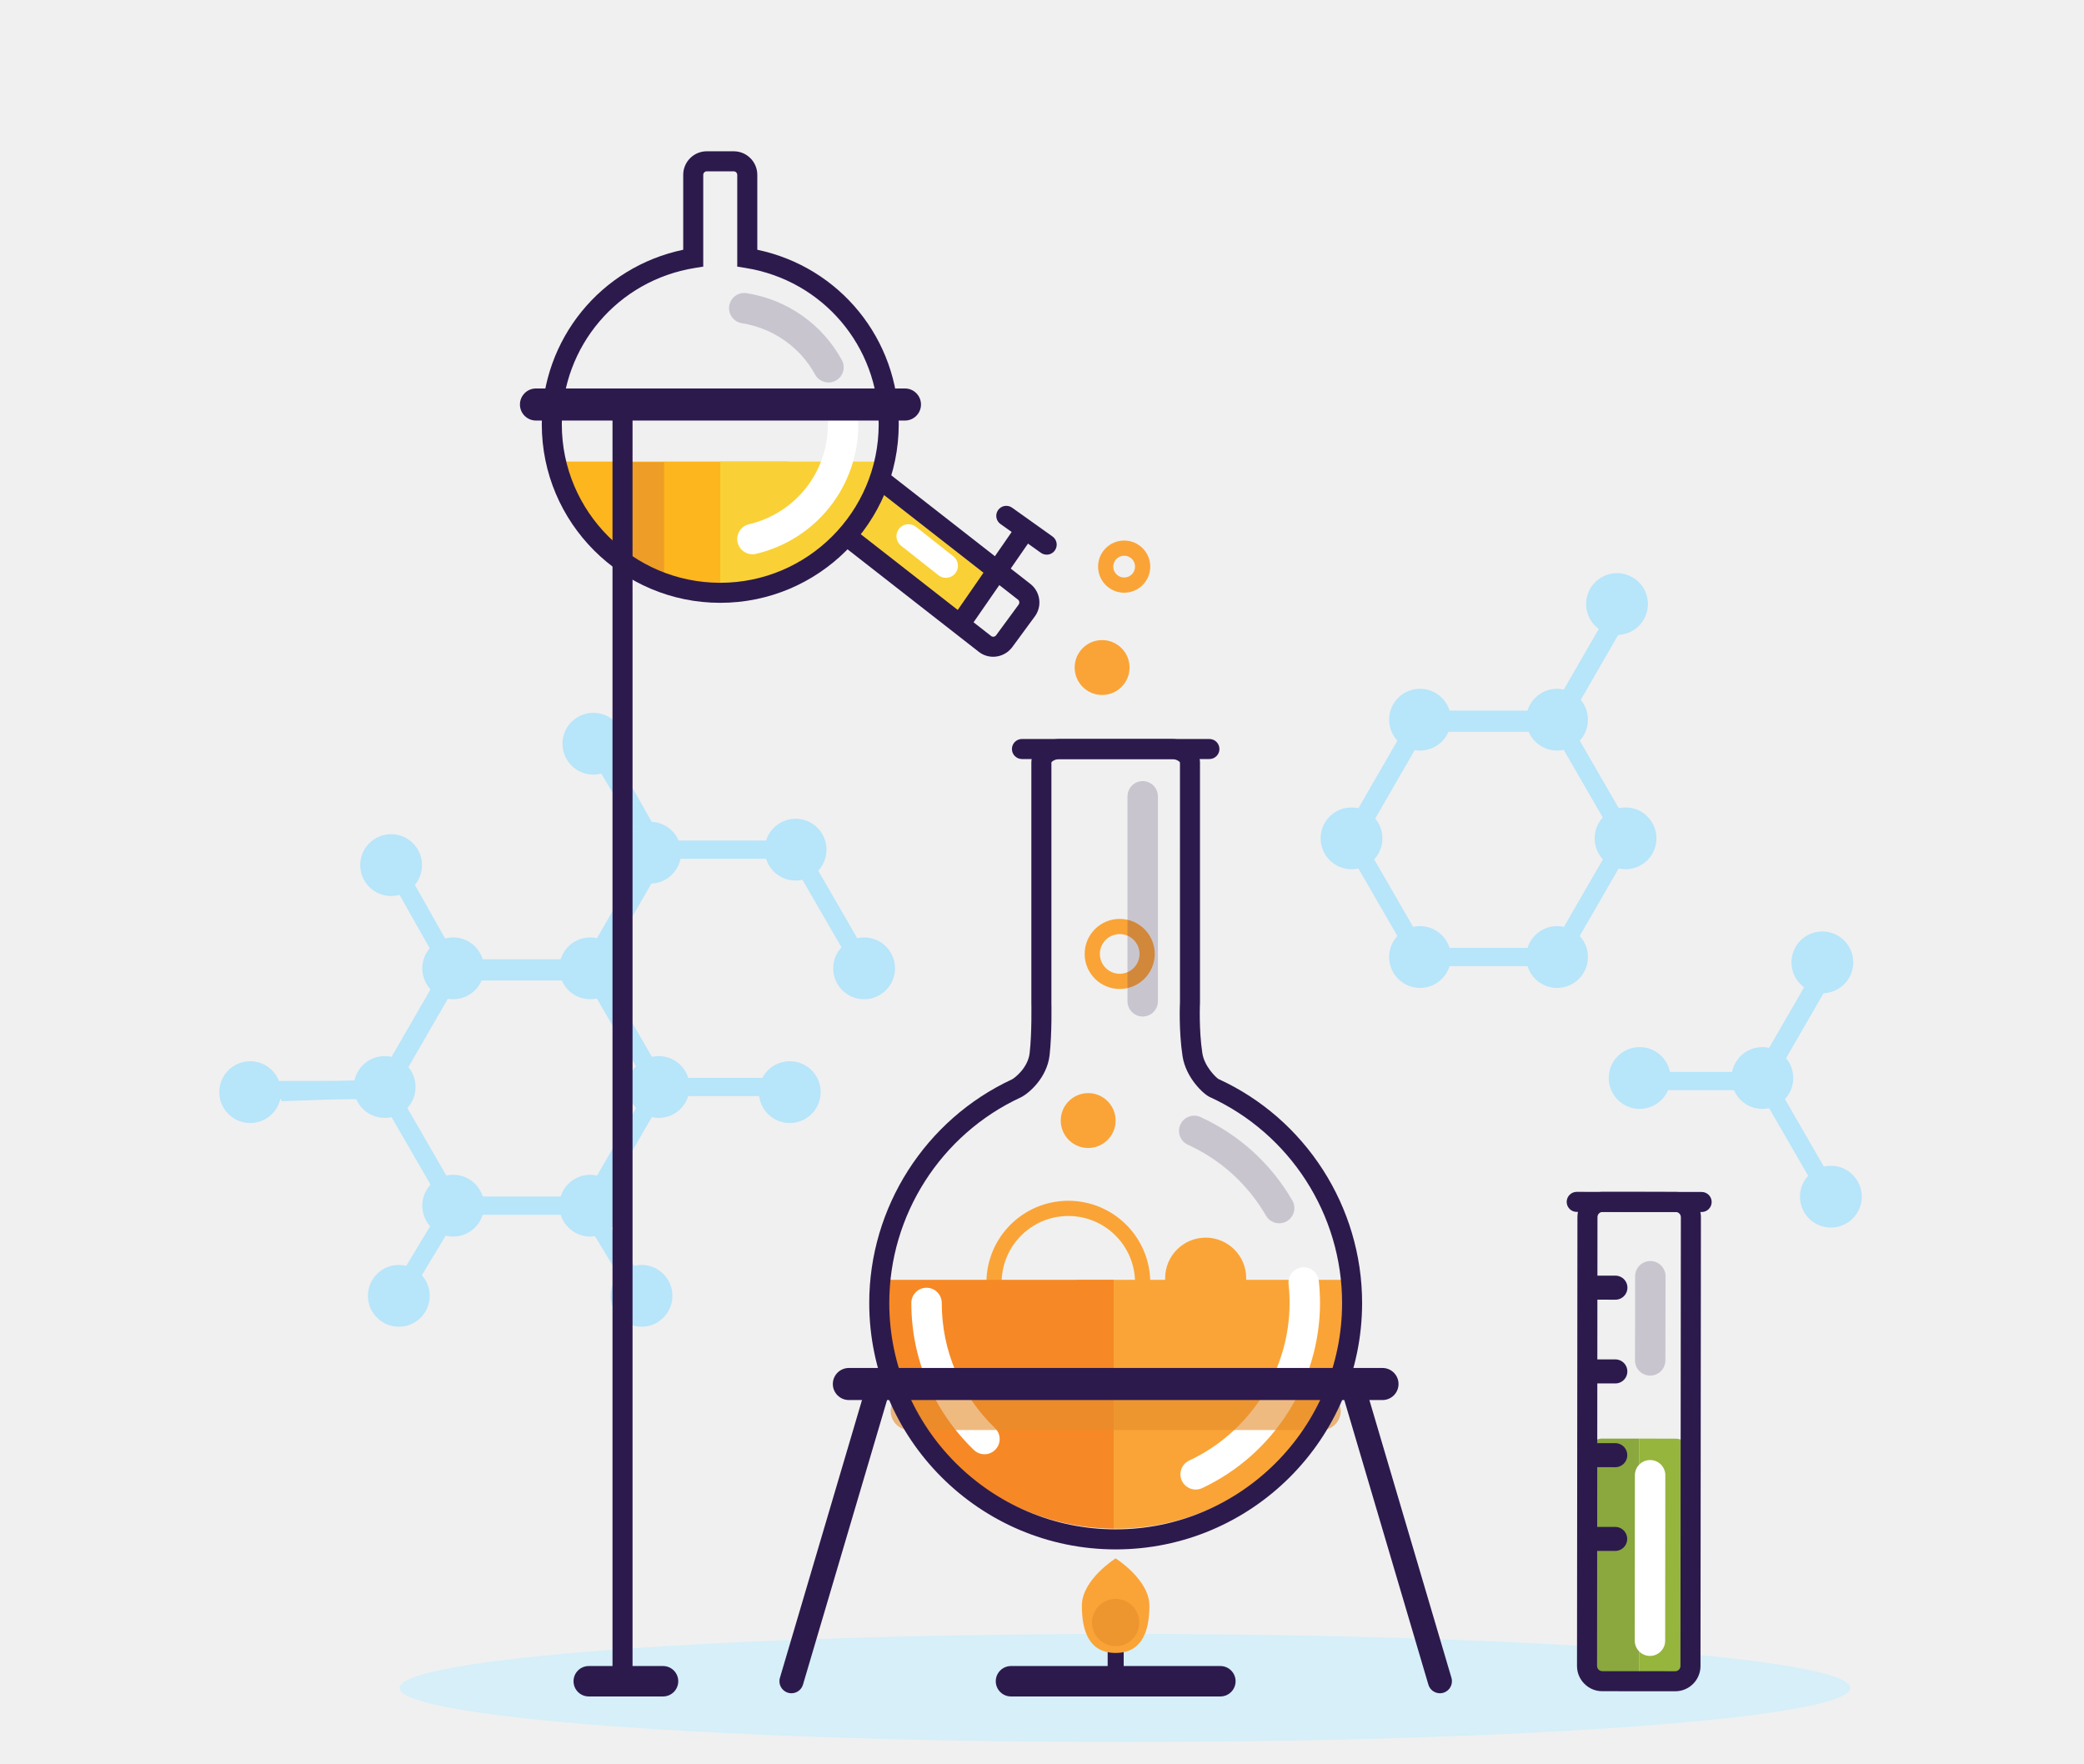
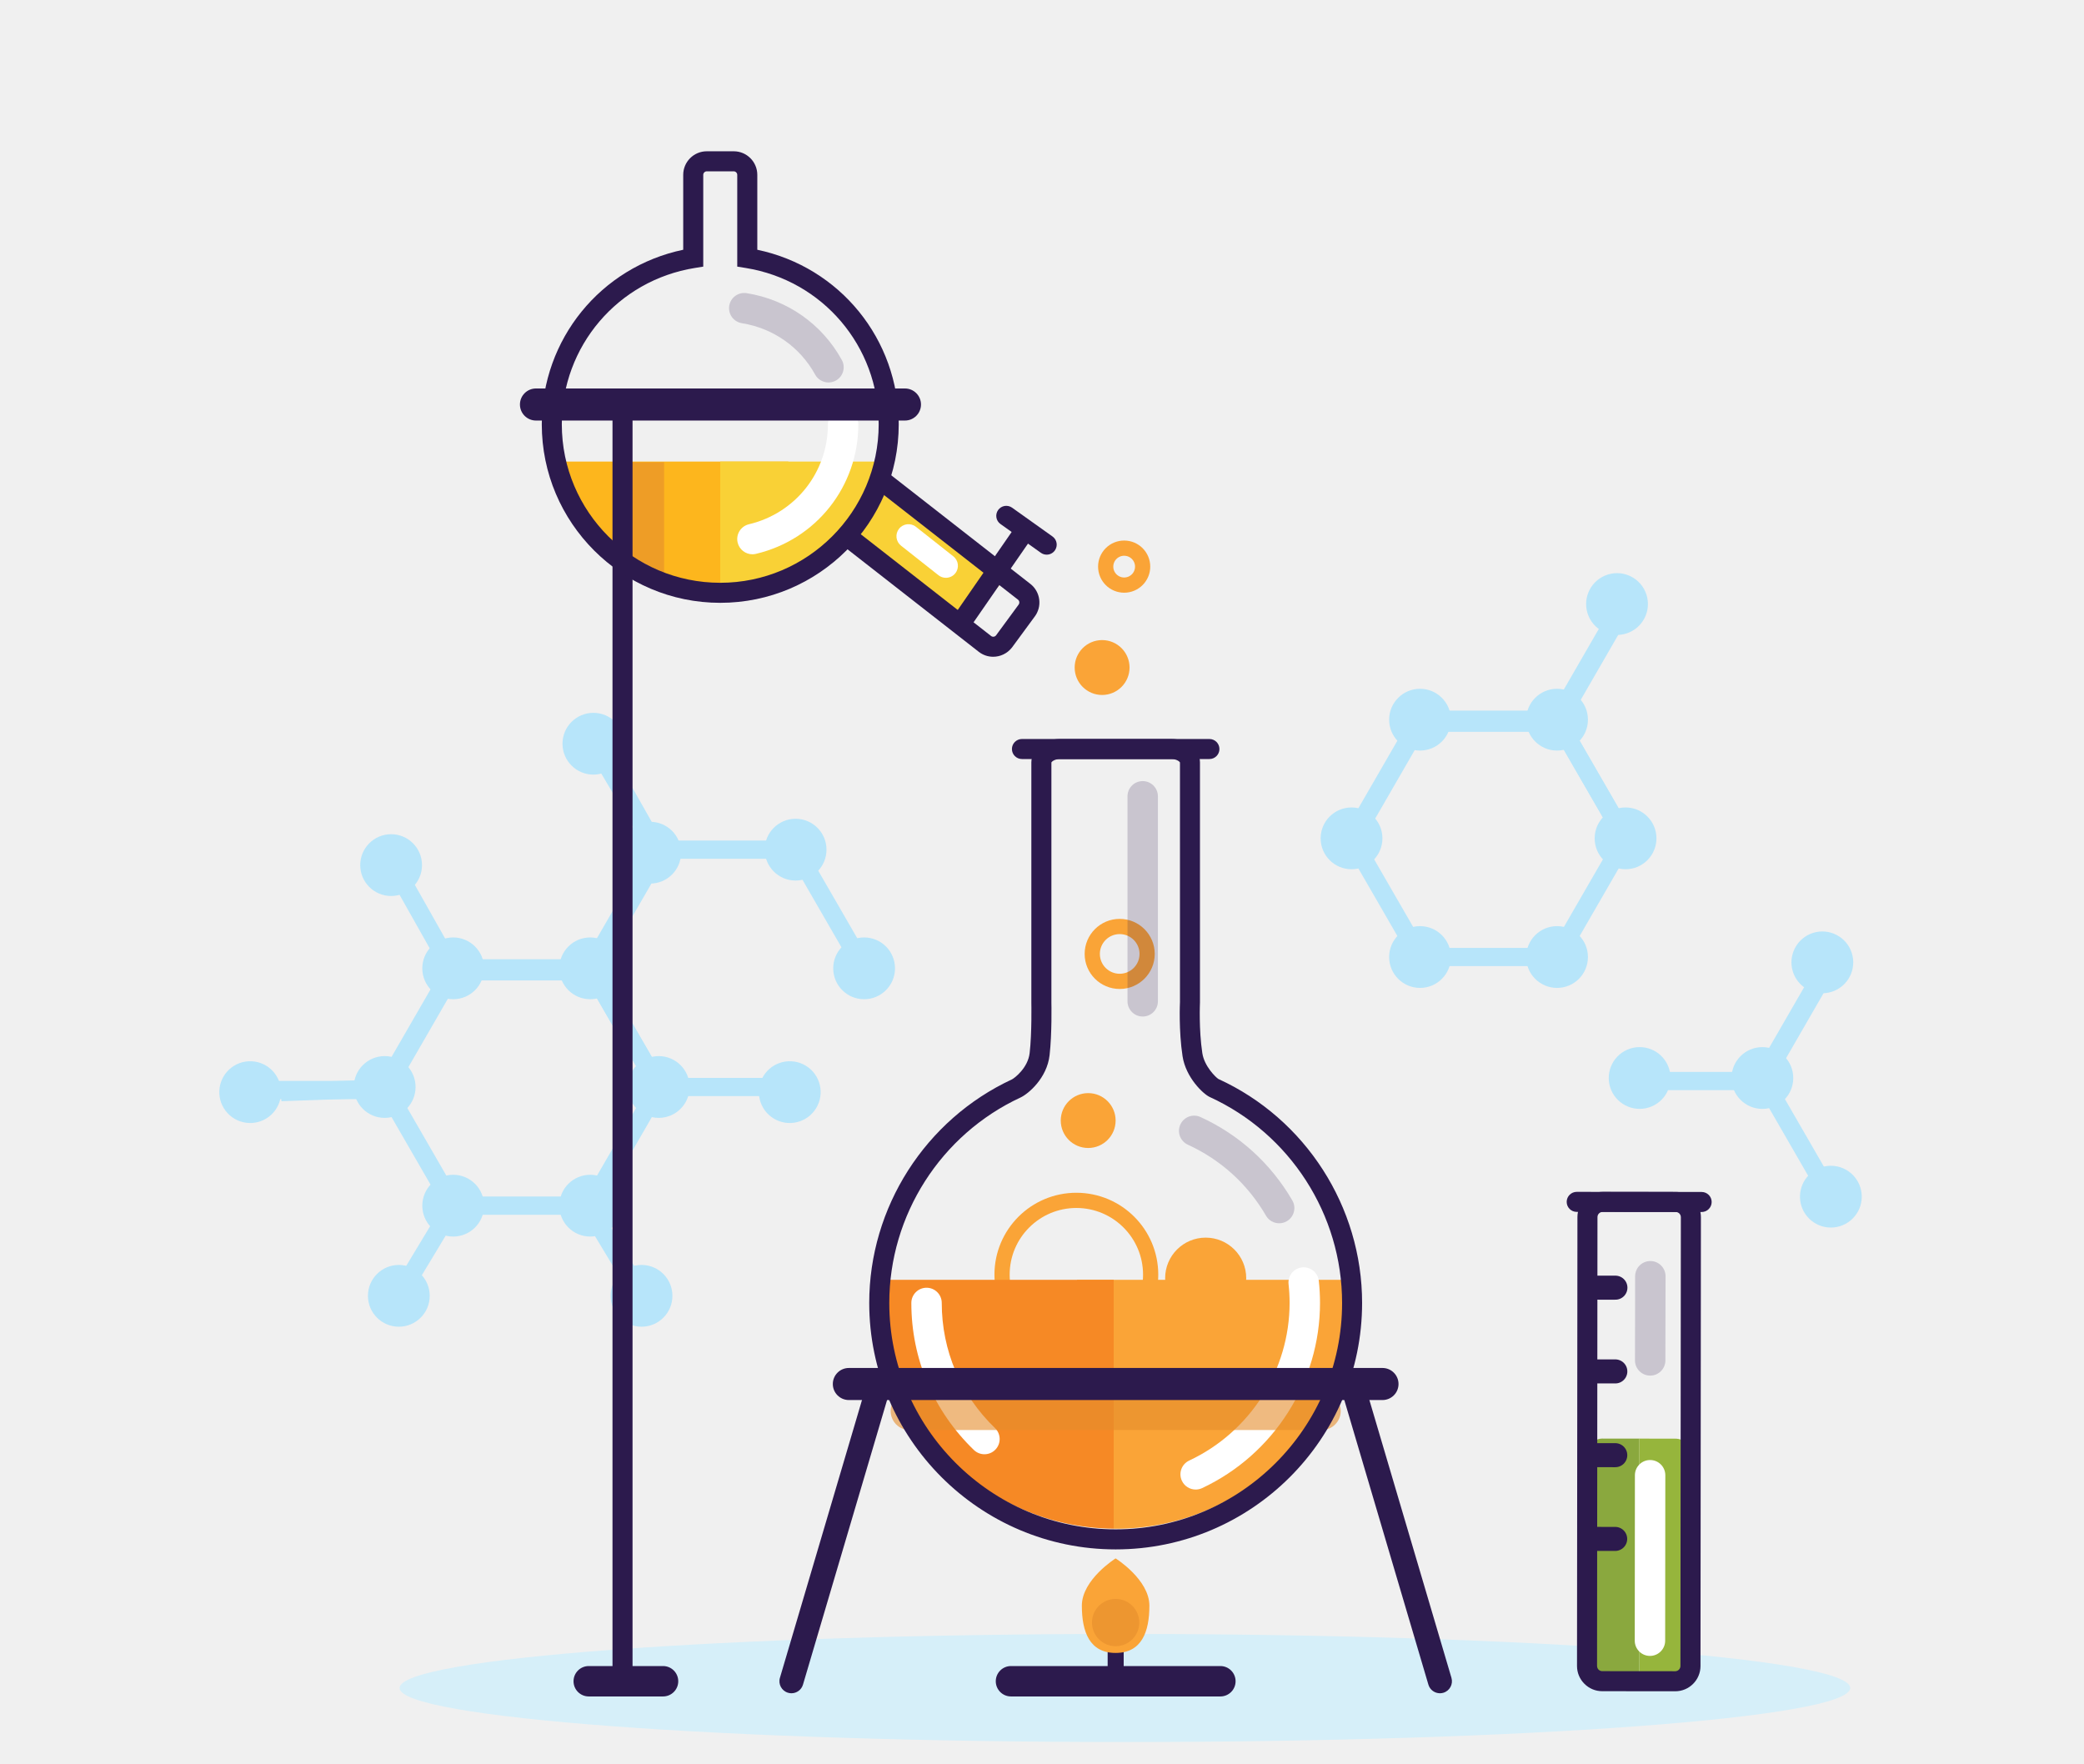
- <svg xmlns="http://www.w3.org/2000/svg" version="1.1" x="0px" y="0px" width="260px" height="220px" viewBox="0 0 260 220" enable-background="new 0 0 260 220" xml:space="preserve">
-   <g id="bubble1">
-     <circle fill="none" stroke="#FAA437" stroke-width="1.898" stroke-miterlimit="10" cx="133.286" cy="160.019" r="9.27" />
-   </g>
-   <g id="bubble2">
-     <circle fill="#FAA437" cx="150.421" cy="159.456" r="5.057" />
+ <svg xmlns="http://www.w3.org/2000/svg" version="1.1" id="qimia" x="0px" y="0px" width="260px" height="220px" viewBox="0 0 260 220" enable-background="new 0 0 260 220" xml:space="preserve">
+   <g id="bubble1-wrap">
+     <g id="bubble1">
+       <circle fill="none" stroke="#FAA437" stroke-width="1.898" stroke-miterlimit="10" cx="134.286" cy="159.019" r="9.27" />
+     </g>
+   </g>
+   <g id="bubble2-wrap">
+     <g id="bubble2">
+       <circle fill="#FAA437" cx="150.421" cy="159.456" r="5.058" />
+     </g>
  </g>
  <g id="bubble3">
-     <circle fill="#FAA437" cx="135.761" cy="139.792" r="3.423" />
+     <circle fill="#FAA437" cx="135.762" cy="139.792" r="3.423" />
  </g>
  <g id="bubble4">
-     <circle fill="none" stroke="#FAA437" stroke-width="1.898" stroke-miterlimit="10" cx="139.694" cy="119.005" r="3.423" />
+     <circle fill="none" stroke="#FAA437" stroke-width="1.898" stroke-miterlimit="10" cx="139.693" cy="119.005" r="3.423" />
  </g>
  <g id="bubble5">
    <circle fill="#FAA437" cx="137.499" cy="83.276" r="3.424" />
  </g>
  <g id="bubble6">
    <circle fill="none" stroke="#FAA437" stroke-width="1.898" stroke-miterlimit="10" cx="140.251" cy="70.688" r="2.305" />
  </g>
  <g id="Others">
    <g>
      <ellipse fill="#D6EFF9" cx="140.344" cy="210.581" rx="90.489" ry="6.742" />
    </g>
    <g>
      <g>
        <g>
-           <path fill="#8AA83E" d="M199.922,179.466c-1.044,0-1.898,0.854-1.899,1.896l-0.024,26.471c-0.001,1.043,0.852,1.898,1.896,1.9      l4.61,0.004V179.47L199.922,179.466z" />
-         </g>
-         <g>
-           <path fill="#96B53C" d="M209.032,179.476l-4.528-0.006v30.268l4.501,0.004c1.044,0,1.898-0.854,1.899-1.896l0.023-26.471      C210.929,180.331,210.076,179.476,209.032,179.476z" />
-         </g>
-       </g>
-       <g>
-         <path fill="#2C1A4D" d="M209.007,210.991l-9.114-0.008c-0.839-0.001-1.629-0.329-2.224-0.926     c-0.595-0.596-0.922-1.386-0.921-2.225l0.053-55.998c0.002-1.734,1.414-3.145,3.147-3.145l9.113,0.008     c0.839,0.001,1.629,0.329,2.224,0.926c0.595,0.596,0.922,1.386,0.921,2.225l-0.052,55.998     C212.152,209.581,210.74,210.991,209.007,210.991z M199.949,151.19c-0.356,0-0.648,0.29-0.648,0.646l-0.053,55.998     c0,0.231,0.119,0.386,0.19,0.457s0.226,0.191,0.456,0.191l9.111,0.008l-0.001,1.25l0.002-1.25c0.351,0,0.647-0.296,0.647-0.646     l0.052-55.998c0-0.231-0.119-0.386-0.19-0.457s-0.226-0.191-0.456-0.191L199.949,151.19z" />
-       </g>
-       <g>
-         <path fill="#2C1A4D" d="M212.298,151.202L212.298,151.202l-15.589-0.014c-0.69-0.001-1.25-0.561-1.249-1.251     s0.561-1.249,1.25-1.249h0.001l15.588,0.014c0.69,0.001,1.25,0.561,1.249,1.251S212.987,151.202,212.298,151.202z" />
-       </g>
-       <g>
-         <line fill="none" stroke="#2C1A4D" stroke-width="3" stroke-linecap="round" stroke-miterlimit="10" x1="198.534" y1="160.638" x2="201.538" y2="160.64" />
-         <line fill="none" stroke="#2C1A4D" stroke-width="3" stroke-linecap="round" stroke-miterlimit="10" x1="198.524" y1="171.086" x2="201.528" y2="171.088" />
-         <line fill="none" stroke="#2C1A4D" stroke-width="3" stroke-linecap="round" stroke-miterlimit="10" x1="198.515" y1="181.535" x2="201.519" y2="181.537" />
-         <line fill="none" stroke="#2C1A4D" stroke-width="3" stroke-linecap="round" stroke-miterlimit="10" x1="198.505" y1="191.983" x2="201.509" y2="191.985" />
-       </g>
-       <g>
-         <path fill="#FFFFFF" d="M205.85,206.58c-0.001,0-0.001,0-0.002,0c-1.048-0.001-1.896-0.851-1.896-1.899l0.018-20.643     c0.001-1.047,0.851-1.896,1.897-1.896c0.001,0,0.001,0,0.002,0c1.048,0.001,1.896,0.851,1.896,1.899l-0.018,20.643     C207.746,205.731,206.896,206.58,205.85,206.58z" />
+           <path fill="#8AA83E" d="M199.922,179.466c-1.044,0-1.898,0.854-1.898,1.896l-0.024,26.472c-0.001,1.043,0.853,1.897,1.896,1.899      l4.61,0.004v-30.266L199.922,179.466z" />
+         </g>
+         <g>
+           <path fill="#96B53C" d="M209.032,179.477l-4.528-0.006v30.268l4.501,0.004c1.044,0,1.897-0.854,1.899-1.896l0.022-26.471      C210.93,180.331,210.076,179.477,209.032,179.477z" />
+         </g>
+       </g>
+       <g>
+         <path fill="#2C1A4D" d="M209.007,210.991l-9.114-0.009c-0.838,0-1.629-0.328-2.224-0.926c-0.595-0.596-0.922-1.386-0.921-2.225     l0.053-55.998c0.002-1.734,1.414-3.145,3.147-3.145l9.112,0.008c0.84,0.001,1.629,0.328,2.225,0.926     c0.595,0.596,0.922,1.386,0.921,2.225l-0.052,55.998C212.152,209.581,210.74,210.991,209.007,210.991z M199.949,151.189     c-0.356,0-0.648,0.291-0.648,0.646l-0.053,55.998c0,0.23,0.119,0.387,0.189,0.457c0.071,0.07,0.227,0.191,0.457,0.191l9.11,0.008     l-0.001,1.25l0.002-1.25c0.352,0,0.646-0.297,0.646-0.646l0.053-55.998c0-0.23-0.119-0.386-0.189-0.457     c-0.072-0.07-0.227-0.19-0.457-0.19L199.949,151.189z" />
+       </g>
+       <g>
+         <path fill="#2C1A4D" d="M212.298,151.202L212.298,151.202l-15.589-0.015c-0.689,0-1.25-0.561-1.249-1.25     c0.001-0.69,0.562-1.25,1.25-1.25h0.001l15.588,0.015c0.69,0.001,1.25,0.562,1.249,1.251S212.986,151.202,212.298,151.202z" />
+       </g>
+       <g>
+         <line fill="none" stroke="#2C1A4D" stroke-width="3" stroke-linecap="round" stroke-miterlimit="10" x1="198.534" y1="160.639" x2="201.538" y2="160.641" />
+         <line fill="none" stroke="#2C1A4D" stroke-width="3" stroke-linecap="round" stroke-miterlimit="10" x1="198.523" y1="171.086" x2="201.527" y2="171.088" />
+         <line fill="none" stroke="#2C1A4D" stroke-width="3" stroke-linecap="round" stroke-miterlimit="10" x1="198.516" y1="181.535" x2="201.52" y2="181.537" />
+         <line fill="none" stroke="#2C1A4D" stroke-width="3" stroke-linecap="round" stroke-miterlimit="10" x1="198.505" y1="191.982" x2="201.509" y2="191.984" />
+       </g>
+       <g>
+         <path fill="#FFFFFF" d="M205.85,206.58c0,0,0,0-0.002,0c-1.048-0.001-1.896-0.852-1.896-1.898l0.019-20.644     c0-1.047,0.85-1.896,1.896-1.896c0.001,0,0.001,0,0.002,0c1.048,0,1.896,0.851,1.896,1.898l-0.019,20.643     C207.746,205.73,206.896,206.58,205.85,206.58z" />
      </g>
      <g opacity="0.2">
        <g>
-           <path fill="#2C1A4D" d="M205.878,171.611c-0.001,0-0.002,0-0.004,0c-1.048-0.002-1.896-0.853-1.894-1.901l0.02-10.498      c0.002-1.047,0.851-1.894,1.897-1.894c0.001,0,0.002,0,0.004,0c1.048,0.002,1.896,0.853,1.894,1.901l-0.02,10.498      C207.773,170.765,206.925,171.611,205.878,171.611z" />
-         </g>
-       </g>
-     </g>
-     <g>
-       <g>
-         <g>
-           <rect x="52.014" y="149.466" transform="matrix(0.8565 0.5161 -0.5161 0.8565 88.1559 -5.0437)" fill="#B7E5FA" width="2.271" height="13.135" />
-         </g>
-       </g>
-       <g>
-         <g>
-           <rect x="70.08" y="154.899" transform="matrix(0.5163 0.8564 -0.8564 0.5163 170.7066 9.835)" fill="#B7E5FA" width="13.135" height="2.27" />
-         </g>
-       </g>
-       <g>
-         <g>
-           <path fill="#B7E5FA" d="M74.29,151.546H55.884l-9.203-15.94l9.203-15.939H74.29l9.202,15.939L74.29,151.546z M57.195,149.271      h15.783l7.892-13.665l-7.892-13.668H57.195l-7.892,13.668L57.195,149.271z" />
+           <path fill="#2C1A4D" d="M205.878,171.611c-0.001,0-0.002,0-0.004,0c-1.048-0.002-1.896-0.854-1.894-1.901l0.02-10.498      c0.002-1.047,0.852-1.894,1.896-1.894c0.002,0,0.002,0,0.004,0c1.049,0.002,1.896,0.853,1.895,1.9l-0.02,10.498      C207.773,170.766,206.925,171.611,205.878,171.611z" />
+         </g>
+       </g>
+     </g>
+     <g>
+       <g>
+         <g>
+           <rect x="52.014" y="149.462" transform="matrix(-0.8566 -0.516 0.516 -0.8566 18.1631 317.1068)" fill="#B7E5FA" width="2.271" height="13.135" />
+         </g>
+       </g>
+       <g>
+         <g>
+           <rect x="70.085" y="154.901" transform="matrix(-0.5163 -0.8564 0.8564 -0.5163 -17.3967 302.2471)" fill="#B7E5FA" width="13.134" height="2.27" />
+         </g>
+       </g>
+       <g>
+         <g>
+           <path fill="#B7E5FA" d="M74.29,151.546H55.884l-9.203-15.94l9.203-15.938H74.29l9.202,15.938L74.29,151.546z M57.195,149.271      h15.783l7.892-13.666l-7.892-13.668H57.195l-7.892,13.668L57.195,149.271z" />
        </g>
      </g>
      <g>
        <g>
          <polygon fill="#B7E5FA" points="48.647,137.117 30.898,137.117 30.898,134.848 47.336,134.848 55.229,121.178 48.833,109.828       50.799,108.694 57.849,121.18     " />
        </g>
      </g>
      <g>
        <g>
          <polygon fill="#B7E5FA" points="99.259,136.74 81.509,136.74 72.305,120.802 81.509,104.863 99.914,104.863 108.789,120.232       106.822,121.369 98.604,107.134 82.82,107.134 74.928,120.802 82.82,134.469 99.259,134.469     " />
        </g>
      </g>
      <g>
        <g>
-           <polygon fill="#B7E5FA" points="74.29,122.315 56.54,122.315 56.54,120.042 72.978,120.042 80.87,106.375 74.66,95.903       77.285,95.428 83.492,106.375     " />
+           <polygon fill="#B7E5FA" points="74.29,122.314 56.54,122.314 56.54,120.042 72.978,120.042 80.87,106.375 74.66,95.903       77.285,95.428 83.492,106.375     " />
        </g>
      </g>
      <g>
        <g>
          <circle fill="#B7E5FA" cx="56.54" cy="150.41" r="3.854" />
        </g>
      </g>
      <g>
        <g>
          <circle fill="#B7E5FA" cx="49.758" cy="161.658" r="3.854" />
        </g>
      </g>
      <g>
        <g>
          <circle fill="#B7E5FA" cx="80.038" cy="161.658" r="3.854" />
        </g>
      </g>
      <g>
        <g>
-           <rect x="40.239" y="129.711" transform="matrix(0.0355 0.9994 -0.9994 0.0355 175.839 89.8436)" fill="#B7E5FA" width="2.269" height="12.618" />
-         </g>
-       </g>
-       <g>
-         <g>
-           <path fill="#B7E5FA" d="M33.533,139.325c-1.699,1.279-4.116,0.941-5.397-0.76c-1.28-1.7-0.942-4.116,0.758-5.399      c1.7-1.277,4.117-0.939,5.398,0.762C35.572,135.627,35.232,138.043,33.533,139.325z" />
-         </g>
-       </g>
-       <g>
-         <g>
-           <path fill="#B7E5FA" d="M96.212,139.325c1.7,1.279,4.115,0.941,5.396-0.76c1.281-1.7,0.942-4.116-0.757-5.399      c-1.701-1.277-4.119-0.939-5.398,0.762C94.173,135.627,94.513,138.043,96.212,139.325z" />
+           <rect x="40.235" y="129.712" transform="matrix(-0.0355 -0.9994 0.9994 -0.0355 -93.0969 182.194)" fill="#B7E5FA" width="2.269" height="12.618" />
+         </g>
+       </g>
+       <g>
+         <g>
+           <path fill="#B7E5FA" d="M33.533,139.325c-1.699,1.278-4.116,0.94-5.397-0.761c-1.28-1.699-0.942-4.115,0.758-5.398      c1.7-1.277,4.117-0.939,5.398,0.762C35.572,135.627,35.232,138.043,33.533,139.325z" />
+         </g>
+       </g>
+       <g>
+         <g>
+           <path fill="#B7E5FA" d="M96.212,139.325c1.7,1.278,4.115,0.94,5.396-0.761c1.281-1.699,0.942-4.115-0.757-5.398      c-1.701-1.277-4.119-0.939-5.398,0.762C94.173,135.627,94.513,138.043,96.212,139.325z" />
        </g>
      </g>
      <g>
        <g>
          <circle fill="#B7E5FA" cx="81.118" cy="106.375" r="3.854" />
        </g>
      </g>
      <g>
        <g>
          <circle fill="#B7E5FA" cx="73.635" cy="150.41" r="3.854" />
        </g>
      </g>
      <g>
        <g>
          <circle fill="#B7E5FA" cx="73.635" cy="120.802" r="3.854" />
        </g>
      </g>
      <g>
        <g>
          <circle fill="#B7E5FA" cx="56.54" cy="120.802" r="3.854" />
        </g>
      </g>
      <g>
        <g>
          <circle fill="#B7E5FA" cx="47.992" cy="135.605" r="3.855" />
        </g>
      </g>
      <g>
        <g>
          <circle fill="#B7E5FA" cx="82.181" cy="135.605" r="3.854" />
        </g>
      </g>
      <g>
        <g>
          <circle fill="#B7E5FA" cx="99.259" cy="105.998" r="3.854" />
        </g>
      </g>
      <g>
        <g>
          <circle fill="#B7E5FA" cx="107.807" cy="120.802" r="3.854" />
        </g>
      </g>
      <g>
        <g>
          <circle fill="#B7E5FA" cx="48.796" cy="107.924" r="3.854" />
        </g>
      </g>
      <g>
        <g>
          <circle fill="#B7E5FA" cx="74.031" cy="92.782" r="3.854" />
        </g>
      </g>
    </g>
    <g>
      <g>
        <g>
-           <path fill="#B7E5FA" d="M194.912,120.526h-18.405l-9.204-15.94l9.204-15.939h18.405l9.202,15.939L194.912,120.526z       M177.819,118.253h15.781l7.893-13.667l-7.893-13.668h-15.781l-7.894,13.668L177.819,118.253z" />
-         </g>
-       </g>
-       <g>
-         <g>
-           <polyline fill="#B7E5FA" points="167.96,103.828 175.853,90.158 178.473,90.16 169.271,106.1     " />
-         </g>
-       </g>
-       <g>
-         <g>
-           <polyline fill="#B7E5FA" points="203.442,76.114 195.551,89.782 203.442,103.451 202.133,105.723 192.928,89.782       202.133,73.844     " />
-         </g>
-       </g>
-       <g>
-         <g>
-           <polygon fill="#B7E5FA" points="194.912,91.296 177.162,91.296 177.162,89.022 193.601,89.022 201.493,75.355 204.114,75.355           " />
+           <path fill="#B7E5FA" d="M194.912,120.525h-18.405l-9.204-15.939l9.204-15.939h18.405l9.201,15.939L194.912,120.525z       M177.818,118.253H193.6l7.894-13.667L193.6,90.918h-15.781l-7.894,13.668L177.818,118.253z" />
+         </g>
+       </g>
+       <g>
+         <g>
+           <polyline fill="#B7E5FA" points="167.96,103.828 175.854,90.158 178.473,90.16 169.271,106.1     " />
+         </g>
+       </g>
+       <g>
+         <g>
+           <polyline fill="#B7E5FA" points="203.441,76.114 195.551,89.782 203.441,103.451 202.133,105.723 192.928,89.782       202.133,73.844     " />
+         </g>
+       </g>
+       <g>
+         <g>
+           <polygon fill="#B7E5FA" points="194.912,91.296 177.162,91.296 177.162,89.022 193.602,89.022 201.493,75.355 204.113,75.355           " />
        </g>
      </g>
      <g>
        <g>
          <circle fill="#B7E5FA" cx="177.163" cy="119.391" r="3.854" />
        </g>
      </g>
      <g>
        <g>
-           <path fill="#B7E5FA" d="M202.909,79.028c2.029-0.645,3.149-2.812,2.504-4.841c-0.646-2.027-2.812-3.148-4.84-2.504      s-3.151,2.812-2.507,4.842C198.715,78.551,200.882,79.673,202.909,79.028z" />
+           <path fill="#B7E5FA" d="M202.909,79.028c2.028-0.645,3.149-2.812,2.504-4.841c-0.646-2.027-2.812-3.148-4.84-2.504      s-3.151,2.812-2.507,4.842C198.715,78.551,200.882,79.673,202.909,79.028z" />
        </g>
      </g>
      <g>
        <g>
          <circle fill="#B7E5FA" cx="194.257" cy="119.391" r="3.854" />
        </g>
      </g>
      <g>
        <g>
          <circle fill="#B7E5FA" cx="194.257" cy="89.782" r="3.854" />
        </g>
      </g>
      <g>
        <g>
          <circle fill="#B7E5FA" cx="177.163" cy="89.782" r="3.854" />
        </g>
      </g>
      <g>
        <g>
-           <path fill="#B7E5FA" d="M172.47,104.586c0,2.129-1.726,3.854-3.854,3.854c-2.13,0-3.855-1.726-3.855-3.854      c0-2.126,1.726-3.854,3.855-3.854C170.744,100.732,172.47,102.46,172.47,104.586z" />
-         </g>
-       </g>
-       <g>
-         <g>
-           <path fill="#B7E5FA" d="M206.658,104.586c0,2.129-1.726,3.854-3.854,3.854c-2.129,0-3.854-1.726-3.854-3.854      c0-2.126,1.726-3.854,3.854-3.854C204.933,100.732,206.658,102.46,206.658,104.586z" />
-         </g>
-       </g>
-     </g>
-     <g>
-       <g>
-         <g>
-           <polyline fill="#B7E5FA" points="229.059,120.816 221.167,134.483 229.059,148.152 227.748,150.424 218.544,134.483       227.748,118.545     " />
-         </g>
-       </g>
-       <g>
-         <g>
-           <polygon fill="#B7E5FA" points="220.528,135.997 202.777,135.997 202.777,133.725 219.217,133.725 227.11,120.057       229.73,120.057     " />
-         </g>
-       </g>
-       <g>
-         <g>
-           <path fill="#B7E5FA" d="M228.525,123.73c2.029-0.645,3.149-2.812,2.505-4.842c-0.646-2.027-2.812-3.148-4.842-2.504      c-2.026,0.645-3.15,2.812-2.506,4.842C224.331,123.253,226.497,124.374,228.525,123.73z" />
-         </g>
-       </g>
-       <g>
-         <g>
-           <path fill="#B7E5FA" d="M205.731,138.155c2.029-0.645,3.15-2.812,2.504-4.841c-0.646-2.027-2.812-3.148-4.84-2.504      s-3.151,2.814-2.506,4.842C201.536,137.678,203.704,138.799,205.731,138.155z" />
+           <path fill="#B7E5FA" d="M172.471,104.586c0,2.129-1.727,3.854-3.854,3.854c-2.13,0-3.854-1.726-3.854-3.854      c0-2.126,1.725-3.854,3.854-3.854C170.744,100.732,172.471,102.46,172.471,104.586z" />
+         </g>
+       </g>
+       <g>
+         <g>
+           <path fill="#B7E5FA" d="M206.658,104.586c0,2.129-1.727,3.854-3.854,3.854c-2.13,0-3.854-1.726-3.854-3.854      c0-2.126,1.726-3.854,3.854-3.854S206.658,102.46,206.658,104.586z" />
+         </g>
+       </g>
+     </g>
+     <g>
+       <g>
+         <g>
+           <polyline fill="#B7E5FA" points="229.059,120.816 221.167,134.482 229.059,148.152 227.748,150.424 218.544,134.482       227.748,118.545     " />
+         </g>
+       </g>
+       <g>
+         <g>
+           <polygon fill="#B7E5FA" points="220.527,135.997 202.777,135.997 202.777,133.725 219.217,133.725 227.109,120.057       229.73,120.057     " />
+         </g>
+       </g>
+       <g>
+         <g>
+           <path fill="#B7E5FA" d="M228.525,123.73c2.029-0.646,3.148-2.813,2.504-4.842c-0.646-2.027-2.812-3.148-4.842-2.505      c-2.025,0.646-3.149,2.812-2.506,4.843C224.331,123.253,226.497,124.374,228.525,123.73z" />
+         </g>
+       </g>
+       <g>
+         <g>
+           <path fill="#B7E5FA" d="M205.73,138.154c2.029-0.645,3.15-2.812,2.504-4.84c-0.646-2.027-2.812-3.148-4.84-2.504      c-2.027,0.644-3.15,2.813-2.506,4.842C201.536,137.678,203.704,138.799,205.73,138.154z" />
        </g>
      </g>
      <g>
        <g>
          <circle fill="#B7E5FA" cx="219.874" cy="134.485" r="3.854" />
        </g>
      </g>
      <g>
        <g>
-           <path fill="#B7E5FA" d="M232.274,149.287c0,2.129-1.726,3.855-3.854,3.855c-2.127,0-3.854-1.727-3.854-3.855      c0-2.125,1.727-3.854,3.854-3.854C230.549,145.434,232.274,147.162,232.274,149.287z" />
+           <path fill="#B7E5FA" d="M232.273,149.287c0,2.129-1.726,3.855-3.854,3.855c-2.127,0-3.854-1.728-3.854-3.855      c0-2.125,1.727-3.854,3.854-3.854C230.549,145.434,232.273,147.162,232.273,149.287z" />
        </g>
      </g>
    </g>
    <g>
      <g>
        <g>
          <path fill="#FDB61D" d="M69.681,57.579c-0.028,0.34-0.048,0.68-0.048,1.023c0,8.479,8.882,15.352,19.839,15.352      c0.13,0,0.258-0.008,0.387-0.01l8.507-16.365H69.681z" />
        </g>
        <g>
          <path fill="#F9D136" d="M109.311,58.603c0-0.344-0.02-0.684-0.049-1.023H89.859v16.365c6.687-0.1,12.566-2.752,16.063-6.758      c0.699-0.801,8.979,6.502,14.232,10.657c1.813-2.152,4.053-3.879,5.596-6.303C120.718,66.805,109.311,59.295,109.311,58.603z" />
        </g>
      </g>
      <g opacity="0.6">
        <rect x="78.109" y="57.661" fill="#E48C2C" width="4.744" height="14.15" />
      </g>
      <g>
-         <path fill="#2C1A4D" d="M82.722,211.637h-9.271c-1.048,0-1.897-0.85-1.897-1.897s0.85-1.897,1.897-1.897h9.271     c1.048,0,1.897,0.85,1.897,1.897S83.77,211.637,82.722,211.637z" />
+         <path fill="#2C1A4D" d="M82.722,211.637h-9.271c-1.048,0-1.897-0.85-1.897-1.896s0.85-1.897,1.897-1.897h9.271     c1.048,0,1.897,0.851,1.897,1.897S83.77,211.637,82.722,211.637z" />
      </g>
      <g>
        <path fill="#2C1A4D" d="M77.666,210.989c-0.69,0-1.25-0.56-1.25-1.25V52.149c0-0.69,0.56-1.25,1.25-1.25s1.25,0.56,1.25,1.25     v157.59C78.916,210.43,78.356,210.989,77.666,210.989z" />
      </g>
      <g>
-         <path fill="#2C1A4D" d="M123.907,81.933c-0.63,0-1.263-0.202-1.795-0.618l-16.754-13.082c-0.544-0.425-0.641-1.211-0.216-1.755     c0.425-0.544,1.211-0.641,1.754-0.216l16.755,13.082c0.187,0.146,0.466,0.11,0.611-0.075l2.801-3.812     c0.168-0.216,0.133-0.496-0.054-0.643l-17.734-13.847c-0.544-0.425-0.641-1.211-0.216-1.755s1.211-0.641,1.754-0.216     l17.736,13.848c1.276,0.999,1.503,2.848,0.507,4.122l-2.801,3.812C125.661,81.538,124.786,81.933,123.907,81.933z" />
+         <path fill="#2C1A4D" d="M123.907,81.933c-0.63,0-1.263-0.202-1.795-0.618l-16.754-13.082c-0.544-0.425-0.641-1.211-0.216-1.755     c0.425-0.544,1.211-0.641,1.754-0.216l16.755,13.082c0.187,0.146,0.466,0.11,0.611-0.075l2.801-3.812     c0.168-0.216,0.133-0.496-0.054-0.643l-17.734-13.847c-0.544-0.425-0.641-1.211-0.216-1.755c0.425-0.544,1.211-0.641,1.754-0.216     l17.736,13.848c1.276,0.999,1.503,2.848,0.507,4.122l-2.801,3.812C125.661,81.538,124.786,81.933,123.907,81.933z" />
      </g>
      <g>
        <path fill="#2C1A4D" d="M89.859,75.204c-12.277,0-22.266-9.988-22.266-22.266c0-10.628,7.358-19.624,17.645-21.781v-9.346     c0-1.62,1.317-2.938,2.936-2.938h3.371c1.619,0,2.936,1.318,2.936,2.938v9.346c10.287,2.158,17.645,11.153,17.645,21.781     C112.125,65.216,102.136,75.204,89.859,75.204z M88.173,21.374c-0.236,0-0.436,0.2-0.436,0.438v11.449l-1.051,0.169     c-9.615,1.551-16.594,9.755-16.594,19.508c0,10.898,8.867,19.766,19.766,19.766s19.766-8.867,19.766-19.766     c0-9.753-6.979-17.958-16.594-19.508l-1.051-0.169V21.812c0-0.237-0.2-0.438-0.436-0.438H88.173z" />
      </g>
      <g>
        <path fill="#FFFFFF" d="M93.873,69.147c-0.86,0-1.639-0.588-1.845-1.461c-0.241-1.021,0.39-2.043,1.41-2.284     c5.8-1.373,9.851-6.495,9.851-12.456c0-1.048,0.85-1.897,1.897-1.897s1.897,0.85,1.897,1.897c0,7.729-5.252,14.369-12.772,16.149     C94.165,69.131,94.018,69.147,93.873,69.147z" />
      </g>
      <g opacity="0.2">
        <path fill="#2C1A4D" d="M103.362,47.714c-0.669,0-1.318-0.354-1.664-0.982c-1.898-3.445-5.232-5.782-9.147-6.414     c-1.035-0.166-1.738-1.141-1.571-2.175c0.167-1.034,1.14-1.735,2.176-1.571c5.075,0.818,9.4,3.854,11.867,8.329     c0.506,0.918,0.172,2.072-0.746,2.578C103.985,47.638,103.671,47.714,103.362,47.714z" />
      </g>
      <g>
        <path fill="#2C1A4D" d="M112.903,52.464H66.868c-1.104,0-2-0.896-2-2s0.896-2,2-2h46.035c1.104,0,2,0.896,2,2     S114.007,52.464,112.903,52.464z" />
      </g>
      <g>
        <path fill="#2C1A4D" d="M120.082,78.681c-0.246,0-0.493-0.072-0.71-0.222c-0.568-0.393-0.71-1.172-0.317-1.739l7.689-11.118     c0.392-0.568,1.171-0.709,1.739-0.317c0.568,0.393,0.71,1.172,0.317,1.739l-7.689,11.118     C120.869,78.492,120.479,78.681,120.082,78.681z" />
      </g>
      <g>
-         <path fill="#2C1A4D" d="M130.584,69.195c-0.251,0-0.504-0.075-0.725-0.232l-5.041-3.592c-0.562-0.4-0.693-1.181-0.292-1.743     c0.4-0.562,1.181-0.693,1.744-0.292l5.041,3.592c0.562,0.4,0.693,1.181,0.292,1.743     C131.359,69.013,130.975,69.195,130.584,69.195z" />
+         <path fill="#2C1A4D" d="M130.584,69.195c-0.251,0-0.504-0.075-0.725-0.232l-5.041-3.592c-0.562-0.4-0.693-1.181-0.292-1.743     c0.4-0.562,1.181-0.693,1.744-0.292l5.041,3.592c0.563,0.4,0.693,1.181,0.293,1.743     C131.359,69.013,130.975,69.195,130.584,69.195z" />
      </g>
      <g>
        <path fill="#FFFFFF" d="M118.01,72.083c-0.326,0-0.653-0.105-0.929-0.323l-4.67-3.688c-0.65-0.513-0.761-1.456-0.248-2.106     c0.513-0.651,1.457-0.762,2.107-0.247l4.67,3.688c0.65,0.513,0.761,1.456,0.248,2.106     C118.893,71.888,118.454,72.083,118.01,72.083z" />
      </g>
    </g>
    <g>
      <g>
        <g>
-           <path fill="#2C1A4D" d="M98.742,211.239c-0.141,0-0.284-0.02-0.425-0.062c-0.795-0.234-1.249-1.069-1.014-1.863l10.956-37.08      c0.235-0.795,1.07-1.248,1.863-1.014c0.795,0.234,1.249,1.069,1.014,1.863l-10.956,37.08      C99.987,210.817,99.39,211.239,98.742,211.239z" />
-         </g>
-         <g>
-           <path fill="#2C1A4D" d="M179.644,211.239c-0.647,0-1.245-0.422-1.438-1.075l-10.956-37.08c-0.234-0.794,0.22-1.629,1.015-1.863      c0.794-0.234,1.629,0.219,1.863,1.014l10.955,37.08c0.234,0.794-0.219,1.629-1.014,1.863      C179.928,211.22,179.784,211.239,179.644,211.239z" />
-         </g>
-       </g>
-       <g>
-         <g>
-           <path fill="#FAA437" d="M168.231,159.663h-33.866l4.58,31.043c0.083,0,0.164,0.006,0.247,0.006      c16.077,0,29.111-13.033,29.111-29.109C168.304,160.95,168.273,160.304,168.231,159.663z" />
-         </g>
-         <g>
-           <path fill="#F68925" d="M110.154,159.663c-0.041,0.641-0.071,1.287-0.071,1.939c0,15.994,12.9,28.971,28.862,29.104v-31.043      H110.154z" />
-         </g>
-       </g>
-       <g>
-         <path fill="#FFFFFF" d="M122.821,181.422c-0.475,0-0.949-0.177-1.317-0.531c-5.034-4.856-7.806-11.371-7.805-18.345     c0-1.048,0.85-1.897,1.897-1.897l0,0c1.048,0,1.898,0.85,1.897,1.897c0,5.935,2.359,11.479,6.645,15.612     c0.754,0.729,0.776,1.93,0.048,2.684C123.814,181.228,123.318,181.422,122.821,181.422z" />
-       </g>
-       <g>
-         <path fill="#FFFFFF" d="M149.172,185.825c-0.714,0-1.397-0.404-1.72-1.094c-0.445-0.948-0.036-2.078,0.913-2.523     c7.609-3.564,12.525-11.282,12.525-19.662c0-0.781-0.043-1.567-0.128-2.337c-0.115-1.042,0.637-1.979,1.679-2.095     c1.04-0.117,1.979,0.638,2.094,1.679c0.1,0.907,0.15,1.834,0.15,2.753c0,9.846-5.774,18.913-14.71,23.1     C149.716,185.768,149.442,185.825,149.172,185.825z" />
+           <path fill="#2C1A4D" d="M98.742,211.239c-0.141,0-0.284-0.021-0.425-0.063c-0.795-0.233-1.249-1.069-1.014-1.862l10.956-37.08      c0.235-0.795,1.07-1.248,1.863-1.015c0.795,0.234,1.249,1.069,1.014,1.863l-10.956,37.08      C99.987,210.816,99.39,211.239,98.742,211.239z" />
+         </g>
+         <g>
+           <path fill="#2C1A4D" d="M179.645,211.239c-0.647,0-1.246-0.423-1.438-1.075l-10.956-37.08c-0.234-0.794,0.221-1.629,1.016-1.863      c0.793-0.234,1.629,0.219,1.862,1.014l10.955,37.08c0.233,0.795-0.219,1.629-1.015,1.863      C179.928,211.221,179.784,211.239,179.645,211.239z" />
+         </g>
+       </g>
+       <g>
+         <g>
+           <path fill="#FAA437" d="M168.23,159.663h-33.865l4.58,31.043c0.082,0,0.164,0.006,0.246,0.006      c16.078,0,29.111-13.032,29.111-29.108C168.305,160.95,168.273,160.305,168.23,159.663z" />
+         </g>
+         <g>
+           <path fill="#F68925" d="M110.154,159.663c-0.041,0.642-0.071,1.287-0.071,1.938c0,15.994,12.9,28.972,28.862,29.104v-31.043      H110.154z" />
+         </g>
+       </g>
+       <g>
+         <path fill="#FFFFFF" d="M122.821,181.422c-0.475,0-0.949-0.177-1.317-0.531c-5.034-4.855-7.806-11.371-7.805-18.345     c0-1.048,0.85-1.897,1.897-1.897l0,0c1.048,0,1.898,0.851,1.897,1.897c0,5.935,2.359,11.479,6.645,15.612     c0.754,0.729,0.776,1.93,0.048,2.684C123.814,181.229,123.318,181.422,122.821,181.422z" />
+       </g>
+       <g>
+         <path fill="#FFFFFF" d="M149.172,185.825c-0.714,0-1.396-0.404-1.72-1.095c-0.445-0.947-0.036-2.078,0.913-2.522     c7.609-3.563,12.525-11.282,12.525-19.662c0-0.78-0.043-1.567-0.129-2.337c-0.115-1.042,0.637-1.979,1.68-2.095     c1.039-0.117,1.979,0.638,2.094,1.679c0.1,0.907,0.15,1.834,0.15,2.753c0,9.847-5.774,18.913-14.711,23.101     C149.716,185.768,149.441,185.825,149.172,185.825z" />
      </g>
      <g opacity="0.6">
-         <path fill="#E48C2C" d="M164.895,178.402h-51.406c-1.31,0-2.372-1.062-2.372-2.372s1.062-2.372,2.372-2.372h51.406     c1.31,0,2.373,1.062,2.373,2.372S166.205,178.402,164.895,178.402z" />
-       </g>
-       <g>
-         <path fill="#2C1A4D" d="M150.886,94.692h-23.388c-0.69,0-1.25-0.56-1.25-1.25s0.56-1.25,1.25-1.25h23.388     c0.69,0,1.25,0.56,1.25,1.25S151.577,94.692,150.886,94.692z" />
-       </g>
-       <g>
-         <path fill="#2C1A4D" d="M172.481,174.659h-66.577c-1.104,0-2-0.896-2-2s0.896-2,2-2h66.577c1.104,0,2,0.896,2,2     S173.586,174.659,172.481,174.659z" />
-       </g>
-       <g>
-         <path fill="#2C1A4D" d="M152.255,211.637H126.13c-1.048,0-1.897-0.85-1.897-1.897s0.85-1.897,1.897-1.897h26.125     c1.048,0,1.897,0.85,1.897,1.897S153.303,211.637,152.255,211.637z" />
-       </g>
-       <g>
-         <path fill="#2C1A4D" d="M139.192,193.292c-16.953,0-30.746-13.793-30.746-30.746c0-11.919,6.992-22.867,17.812-27.892     c0.297-0.15,1.987-1.406,2.203-3.291c0.29-2.539,0.211-6.254,0.211-6.292l0-29.943c0-1.646,1.567-2.936,3.567-2.936h13.905     c2,0,3.567,1.289,3.567,2.936v29.916c-0.003,0.094-0.155,3.401,0.294,6.343c0.247,1.622,1.665,3.01,2.004,3.219     c10.87,4.965,17.928,15.942,17.928,27.94C169.939,179.499,156.146,193.292,139.192,193.292z M132.24,94.692     c-0.674,0-1.047,0.336-1.067,0.438v29.913c0.003,0.131,0.083,3.894-0.227,6.603c-0.324,2.838-2.632,4.811-3.635,5.275     c-9.94,4.616-16.364,14.675-16.364,25.624c0,15.575,12.671,28.246,28.246,28.246s28.246-12.671,28.246-28.246     c0-11.022-6.484-21.107-16.518-25.693c-0.801-0.368-2.979-2.42-3.386-5.089c-0.488-3.194-0.328-6.636-0.321-6.78l-0.001-29.855     c-0.021-0.1-0.394-0.436-1.067-0.436H132.24z" />
-       </g>
-       <g>
-         <path fill="#2C1A4D" d="M139.192,209.896c-0.552,0-1-0.447-1-1v-3.371c0-0.553,0.448-1,1-1s1,0.447,1,1v3.371     C140.192,209.448,139.745,209.896,139.192,209.896z" />
+         <path fill="#E48C2C" d="M164.895,178.402h-51.406c-1.31,0-2.372-1.063-2.372-2.373c0-1.309,1.062-2.371,2.372-2.371h51.406     c1.311,0,2.373,1.063,2.373,2.371C167.268,177.34,166.205,178.402,164.895,178.402z" />
+       </g>
+       <g>
+         <path fill="#2C1A4D" d="M150.887,94.692h-23.389c-0.69,0-1.25-0.56-1.25-1.25s0.56-1.25,1.25-1.25h23.389     c0.689,0,1.25,0.56,1.25,1.25S151.577,94.692,150.887,94.692z" />
+       </g>
+       <g>
+         <path fill="#2C1A4D" d="M172.48,174.659h-66.577c-1.104,0-2-0.896-2-2s0.896-2,2-2h66.577c1.104,0,2,0.896,2,2     S173.586,174.659,172.48,174.659z" />
+       </g>
+       <g>
+         <path fill="#2C1A4D" d="M152.255,211.637H126.13c-1.048,0-1.897-0.85-1.897-1.896s0.85-1.897,1.897-1.897h26.125     c1.048,0,1.897,0.851,1.897,1.897S153.303,211.637,152.255,211.637z" />
+       </g>
+       <g>
+         <path fill="#2C1A4D" d="M139.191,193.292c-16.953,0-30.746-13.793-30.746-30.746c0-11.919,6.992-22.866,17.812-27.892     c0.297-0.15,1.987-1.406,2.203-3.291c0.29-2.539,0.211-6.254,0.211-6.293V95.128c0-1.646,1.567-2.936,3.566-2.936h13.906     c2,0,3.566,1.289,3.566,2.936v29.916c-0.003,0.095-0.154,3.401,0.294,6.343c0.247,1.622,1.665,3.01,2.004,3.219     c10.87,4.965,17.929,15.942,17.929,27.94C169.939,179.499,156.146,193.292,139.191,193.292z M132.24,94.692     c-0.674,0-1.047,0.336-1.067,0.438v29.913c0.003,0.131,0.083,3.895-0.228,6.604c-0.323,2.838-2.631,4.811-3.634,5.274     c-9.94,4.616-16.364,14.675-16.364,25.624c0,15.575,12.671,28.246,28.247,28.246c15.574,0,28.246-12.671,28.246-28.246     c0-11.021-6.484-21.107-16.519-25.693c-0.801-0.367-2.979-2.42-3.386-5.088c-0.488-3.195-0.328-6.637-0.321-6.781l-0.001-29.854     c-0.021-0.1-0.395-0.436-1.066-0.436H132.24z" />
+       </g>
+       <g>
+         <path fill="#2C1A4D" d="M139.191,209.896c-0.551,0-1-0.447-1-1v-3.371c0-0.553,0.449-1,1-1c0.553,0,1,0.447,1,1v3.371     C140.191,209.448,139.745,209.896,139.191,209.896z" />
      </g>
      <g opacity="0.2">
-         <path fill="#2C1A4D" d="M159.592,152.608c-0.654,0-1.291-0.339-1.643-0.945c-2.278-3.92-5.65-6.982-9.752-8.858     c-0.953-0.436-1.373-1.562-0.937-2.515c0.436-0.953,1.564-1.373,2.515-0.937c4.82,2.203,8.781,5.801,11.455,10.403     c0.527,0.906,0.219,2.067-0.687,2.594C160.244,152.525,159.916,152.608,159.592,152.608z" />
+         <path fill="#2C1A4D" d="M159.592,152.607c-0.654,0-1.291-0.338-1.643-0.944c-2.278-3.92-5.65-6.981-9.752-8.858     c-0.953-0.436-1.373-1.562-0.938-2.515s1.564-1.373,2.516-0.937c4.82,2.203,8.781,5.801,11.455,10.402     c0.526,0.906,0.219,2.067-0.688,2.594C160.244,152.525,159.916,152.607,159.592,152.607z" />
      </g>
      <g opacity="0.2">
-         <path fill="#2C1A4D" d="M142.563,126.814c-1.048,0-1.897-0.85-1.897-1.897V99.341c0-1.048,0.85-1.897,1.897-1.897     s1.897,0.85,1.897,1.897v25.576C144.461,125.965,143.611,126.814,142.563,126.814z" />
+         <path fill="#2C1A4D" d="M142.563,126.814c-1.047,0-1.896-0.851-1.896-1.897V99.341c0-1.048,0.85-1.897,1.896-1.897     s1.897,0.85,1.897,1.897v25.576C144.461,125.965,143.611,126.814,142.563,126.814z" />
      </g>
    </g>
  </g>
  <g id="cecxli">
-     <path fill="#FAA437" d="M143.398,200.311c0,3.258-0.956,5.898-4.213,5.898s-4.213-2.641-4.213-5.898s4.213-5.898,4.213-5.898   S143.398,197.053,143.398,200.311z" />
-     <circle opacity="0.6" fill="#E48C2C" cx="139.185" cy="202.418" r="2.95" />
+     <path fill="#FAA437" d="M143.398,200.311c0,3.258-0.957,5.898-4.213,5.898c-3.258,0-4.213-2.641-4.213-5.898   c0-3.256,4.213-5.897,4.213-5.897S143.398,197.053,143.398,200.311z" />
+     <circle opacity="0.6" fill="#E48C2C" enable-background="new    " cx="139.186" cy="202.418" r="2.95" />
  </g>
</svg>
